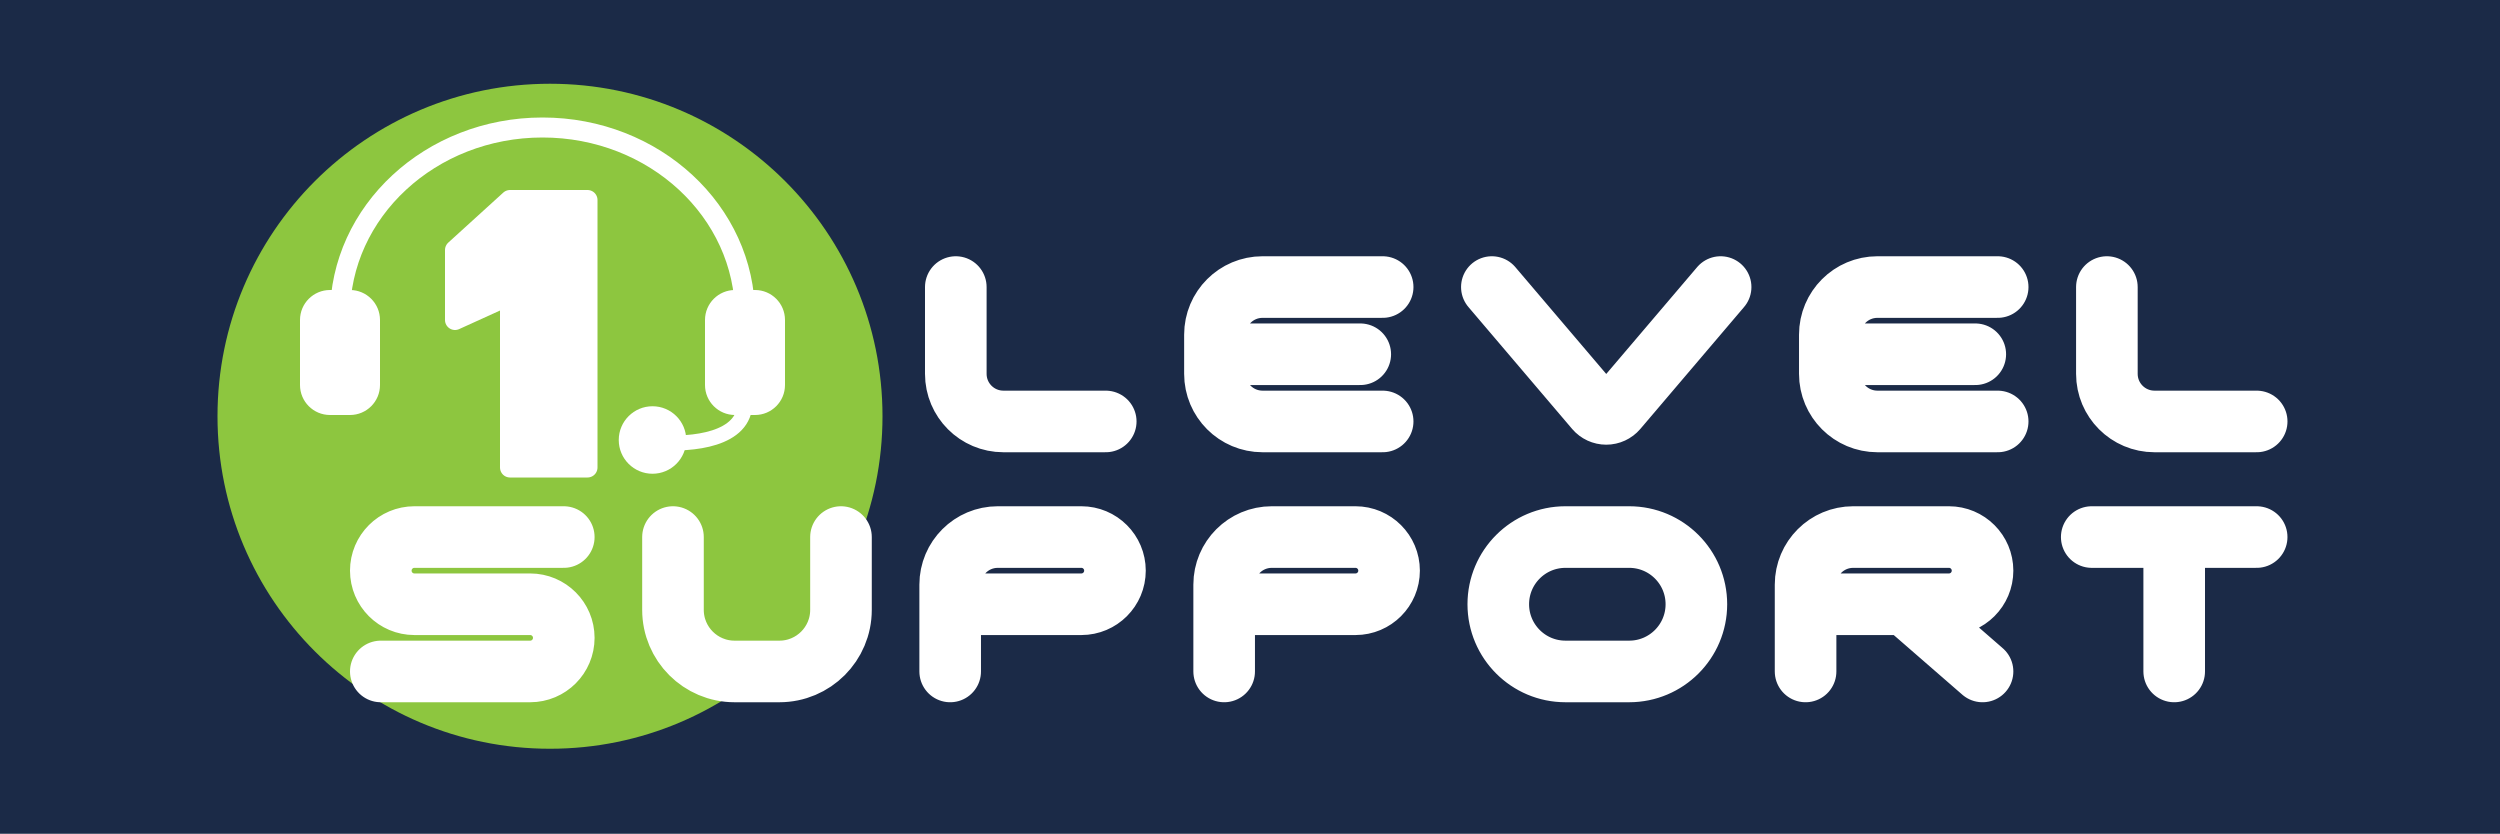
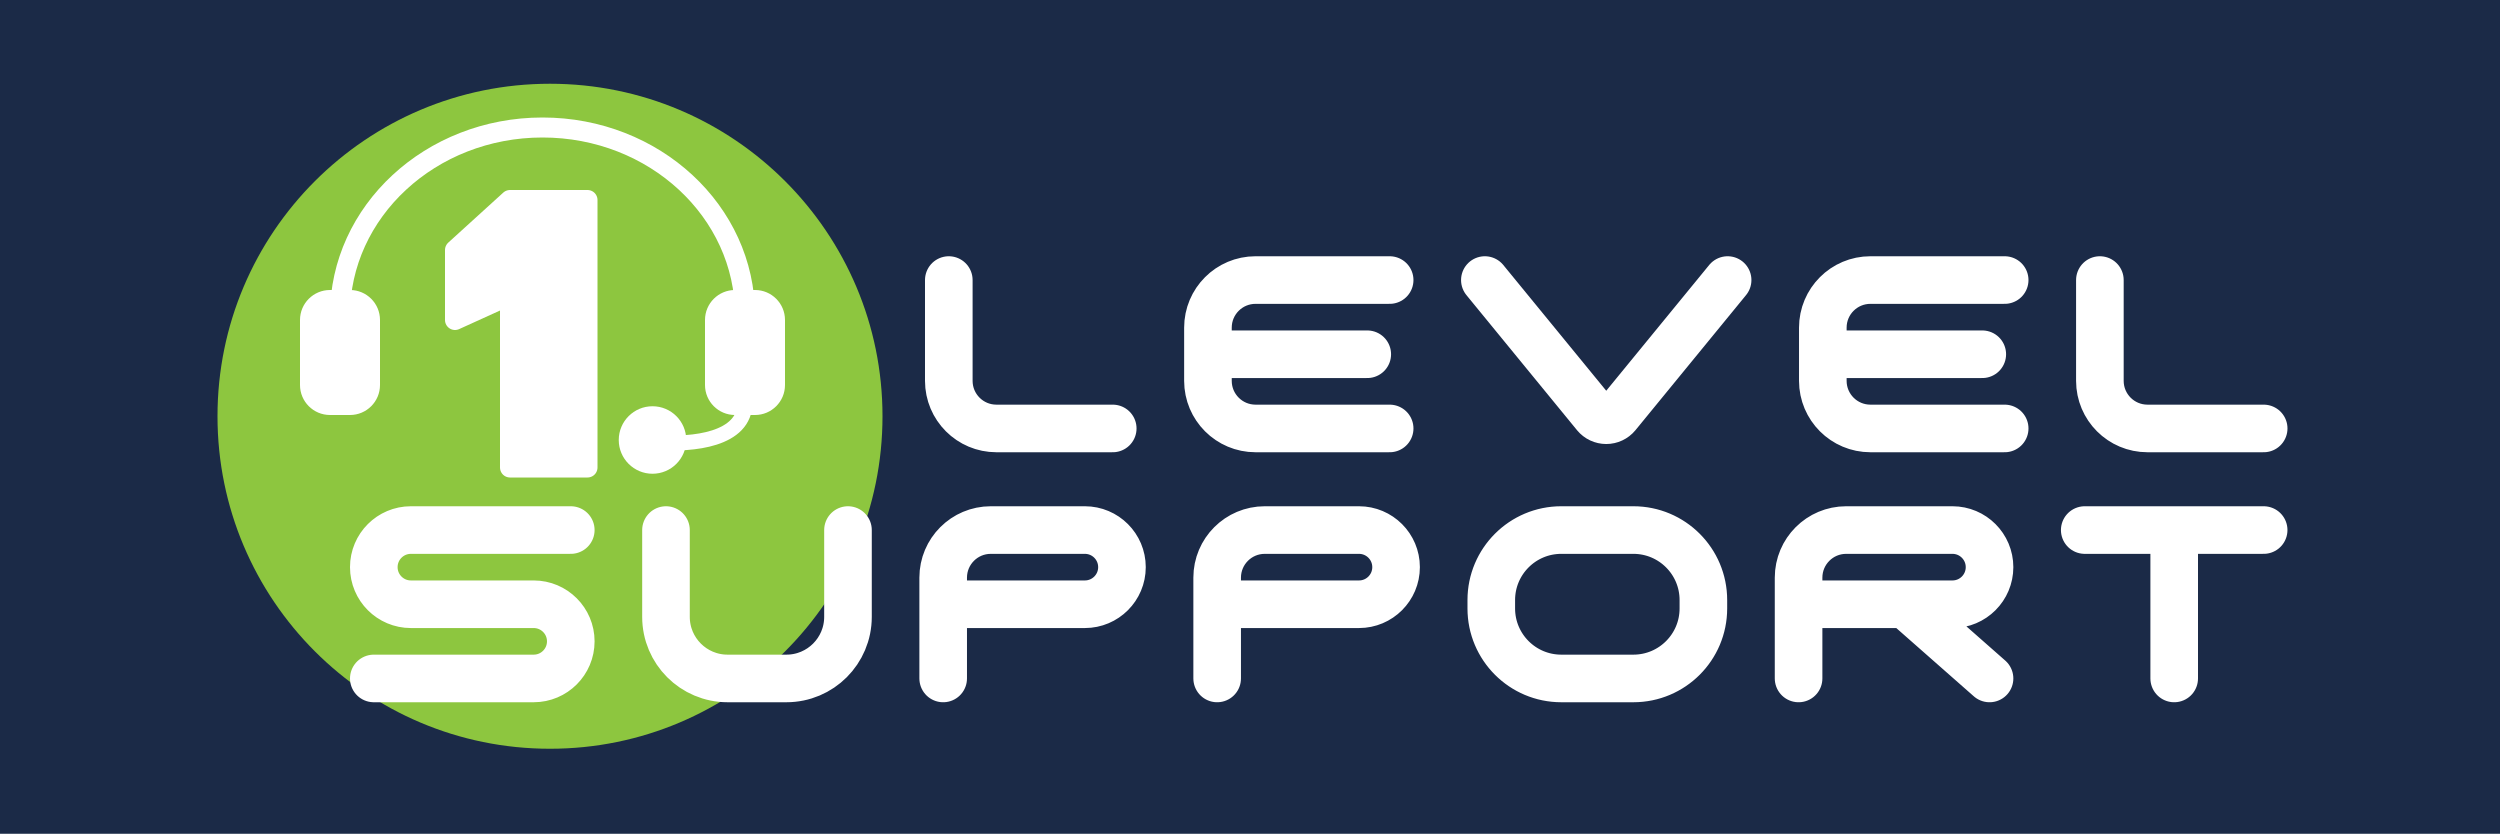
<svg xmlns="http://www.w3.org/2000/svg" viewBox="0 0 2000 667" role="img" aria-label="1.Level Support">
  <rect width="2000" height="667" fill="#1B2A47" />
  <circle cx="440" cy="333" r="266" fill="#8DC63F" />
  <path d="M272,252 A162,150 0 0 1 596,252" fill="none" stroke="#FFFFFF" stroke-width="16" />
  <rect x="240" y="232" width="64" height="100" rx="24" fill="#FFFFFF" />
  <rect x="564" y="232" width="64" height="100" rx="24" fill="#FFFFFF" />
  <polygon points="408,160 470,160 470,374 408,374 408,236 364,256 364,200" fill="#FFFFFF" stroke="#FFFFFF" stroke-width="16" stroke-linejoin="round" />
  <path d="M596,322 C596,352 554,356 526,354" fill="none" stroke="#FFFFFF" stroke-width="12" stroke-linecap="round" />
  <circle cx="522" cy="352" r="27" fill="#FFFFFF" />
  <g transform="translate(740,205) scale(1.12)">
-     <path d="M22.0,22.0 L22.0,84.0 A34.0,34.0 0 0 0 56.0,118.0 L129.1,118.0 M326.9,22.0 L241.1,22.0 A34.0,34.0 0 0 0 207.1,56.0 L207.1,84.0 A34.0,34.0 0 0 0 241.1,118.0 L326.9,118.0 M207.1,70.0 L310.9,70.0 M404.9,22.0 L479.0,109.1 A10.0,10.0 0 0 0 494.2,109.1 L568.3,22.0 M766.2,22.0 L680.3,22.0 A34.0,34.0 0 0 0 646.3,56.0 L646.3,84.0 A34.0,34.0 0 0 0 680.3,118.0 L766.2,118.0 M646.3,70.0 L750.2,70.0 M844.2,22.0 L844.2,84.0 A34.0,34.0 0 0 0 878.2,118.0 L951.2,118.0" fill="none" stroke="#FFFFFF" stroke-width="44" stroke-linecap="round" stroke-linejoin="round" />
+     <path d="M17.0,17.0 L17.0,89.0 A34.0,34.0 0 0 0 51.0,123.0 L134.1,123.0 M331.9,17.0 L236.1,17.0 A34.0,34.0 0 0 0 202.1,51.0 L202.1,89.0 A34.0,34.0 0 0 0 236.1,123.0 L331.9,123.0 M202.1,70.0 L315.9,70.0 M399.9,17.0 L478.9,113.5 A10.0,10.0 0 0 0 494.3,113.5 L573.3,17.0 M771.2,17.0 L675.3,17.0 A34.0,34.0 0 0 0 641.3,51.0 L641.3,89.0 A34.0,34.0 0 0 0 675.3,123.0 L771.2,123.0 M641.3,70.0 L755.2,70.0 M839.2,17.0 L839.2,89.0 A34.0,34.0 0 0 0 873.2,123.0 L956.2,123.0" fill="none" stroke="#FFFFFF" stroke-width="34" stroke-linecap="round" stroke-linejoin="round" />
  </g>
  <g transform="translate(280,405) scale(1.12)">
-     <path d="M152.7,22.0 L46.0,22.0 A24.0,24.0 0 0 0 22.0,46.0 L22.0,46.0 A24.0,24.0 0 0 0 46.0,70.0 L128.7,70.0 A24.0,24.0 0 0 1 152.7,94.0 L152.7,94.0 A24.0,24.0 0 0 1 128.7,118.0 L22.0,118.0 M230.7,22.0 L230.7,74.0 A44.0,44.0 0 0 0 274.7,118.0 L306.7,118.0 A44.0,44.0 0 0 0 350.7,74.0 L350.7,22.0 M428.7,118.0 L428.7,56.0 A34.0,34.0 0 0 1 462.7,22.0 L522.4,22.0 A24.0,24.0 0 0 1 546.4,46.0 L546.4,46.0 A24.0,24.0 0 0 1 522.4,70.0 L428.7,70.0 M624.4,118.0 L624.4,56.0 A34.0,34.0 0 0 1 658.4,22.0 L718.2,22.0 A24.0,24.0 0 0 1 742.2,46.0 L742.2,46.0 A24.0,24.0 0 0 1 718.2,70.0 L624.4,70.0 M868.2,22.0 L913.7,22.0 A48.0,48.0 0 0 1 961.7,70.0 L961.7,70.0 A48.0,48.0 0 0 1 913.7,118.0 L868.2,118.0 A48.0,48.0 0 0 1 820.2,70.0 L820.2,70.0 A48.0,48.0 0 0 1 868.2,22.0 Z M1039.7,118.0 L1039.7,56.0 A34.0,34.0 0 0 1 1073.7,22.0 L1142.1,22.0 A24.0,24.0 0 0 1 1166.1,46.0 L1166.1,46.0 A24.0,24.0 0 0 1 1142.1,70.0 L1039.7,70.0 M1110.9,70.0 L1166.1,118.0 M1244.1,22.0 L1361.9,22.0 M1303.0,22.0 L1303.0,118.0" fill="none" stroke="#FFFFFF" stroke-width="44" stroke-linecap="round" stroke-linejoin="round" />
+     <path d="M157.7,17.0 L43.5,17.0 A26.5,26.5 0 0 0 17.0,43.5 L17.0,43.5 A26.5,26.5 0 0 0 43.5,70.0 L131.2,70.0 A26.5,26.5 0 0 1 157.7,96.5 L157.7,96.5 A26.5,26.5 0 0 1 131.2,123.0 L17.0,123.0 M225.7,17.0 L225.7,79.0 A44.0,44.0 0 0 0 269.7,123.0 L311.7,123.0 A44.0,44.0 0 0 0 355.7,79.0 L355.7,17.0 M423.7,123.0 L423.7,51.0 A34.0,34.0 0 0 1 457.7,17.0 L524.9,17.0 A26.5,26.5 0 0 1 551.4,43.5 L551.4,43.5 A26.5,26.5 0 0 1 524.9,70.0 L423.7,70.0 M619.4,123.0 L619.4,51.0 A34.0,34.0 0 0 1 653.4,17.0 L720.7,17.0 A26.5,26.5 0 0 1 747.2,43.5 L747.2,43.5 A26.5,26.5 0 0 1 720.7,70.0 L619.4,70.0 M865.2,17.0 L916.7,17.0 A50.0,50.0 0 0 1 966.7,67.0 L966.7,73.0 A50.0,50.0 0 0 1 916.7,123.0 L865.2,123.0 A50.0,50.0 0 0 1 815.2,73.0 L815.2,67.0 A50.0,50.0 0 0 1 865.2,17.0 Z M1034.7,123.0 L1034.7,51.0 A34.0,34.0 0 0 1 1068.7,17.0 L1144.6,17.0 A26.5,26.5 0 0 1 1171.1,43.5 L1171.1,43.5 A26.5,26.5 0 0 1 1144.6,70.0 L1034.7,70.0 M1110.9,70.0 L1171.1,123.0 M1239.1,17.0 L1366.9,17.0 M1303.0,17.0 L1303.0,123.0" fill="none" stroke="#FFFFFF" stroke-width="34" stroke-linecap="round" stroke-linejoin="round" />
  </g>
</svg>
